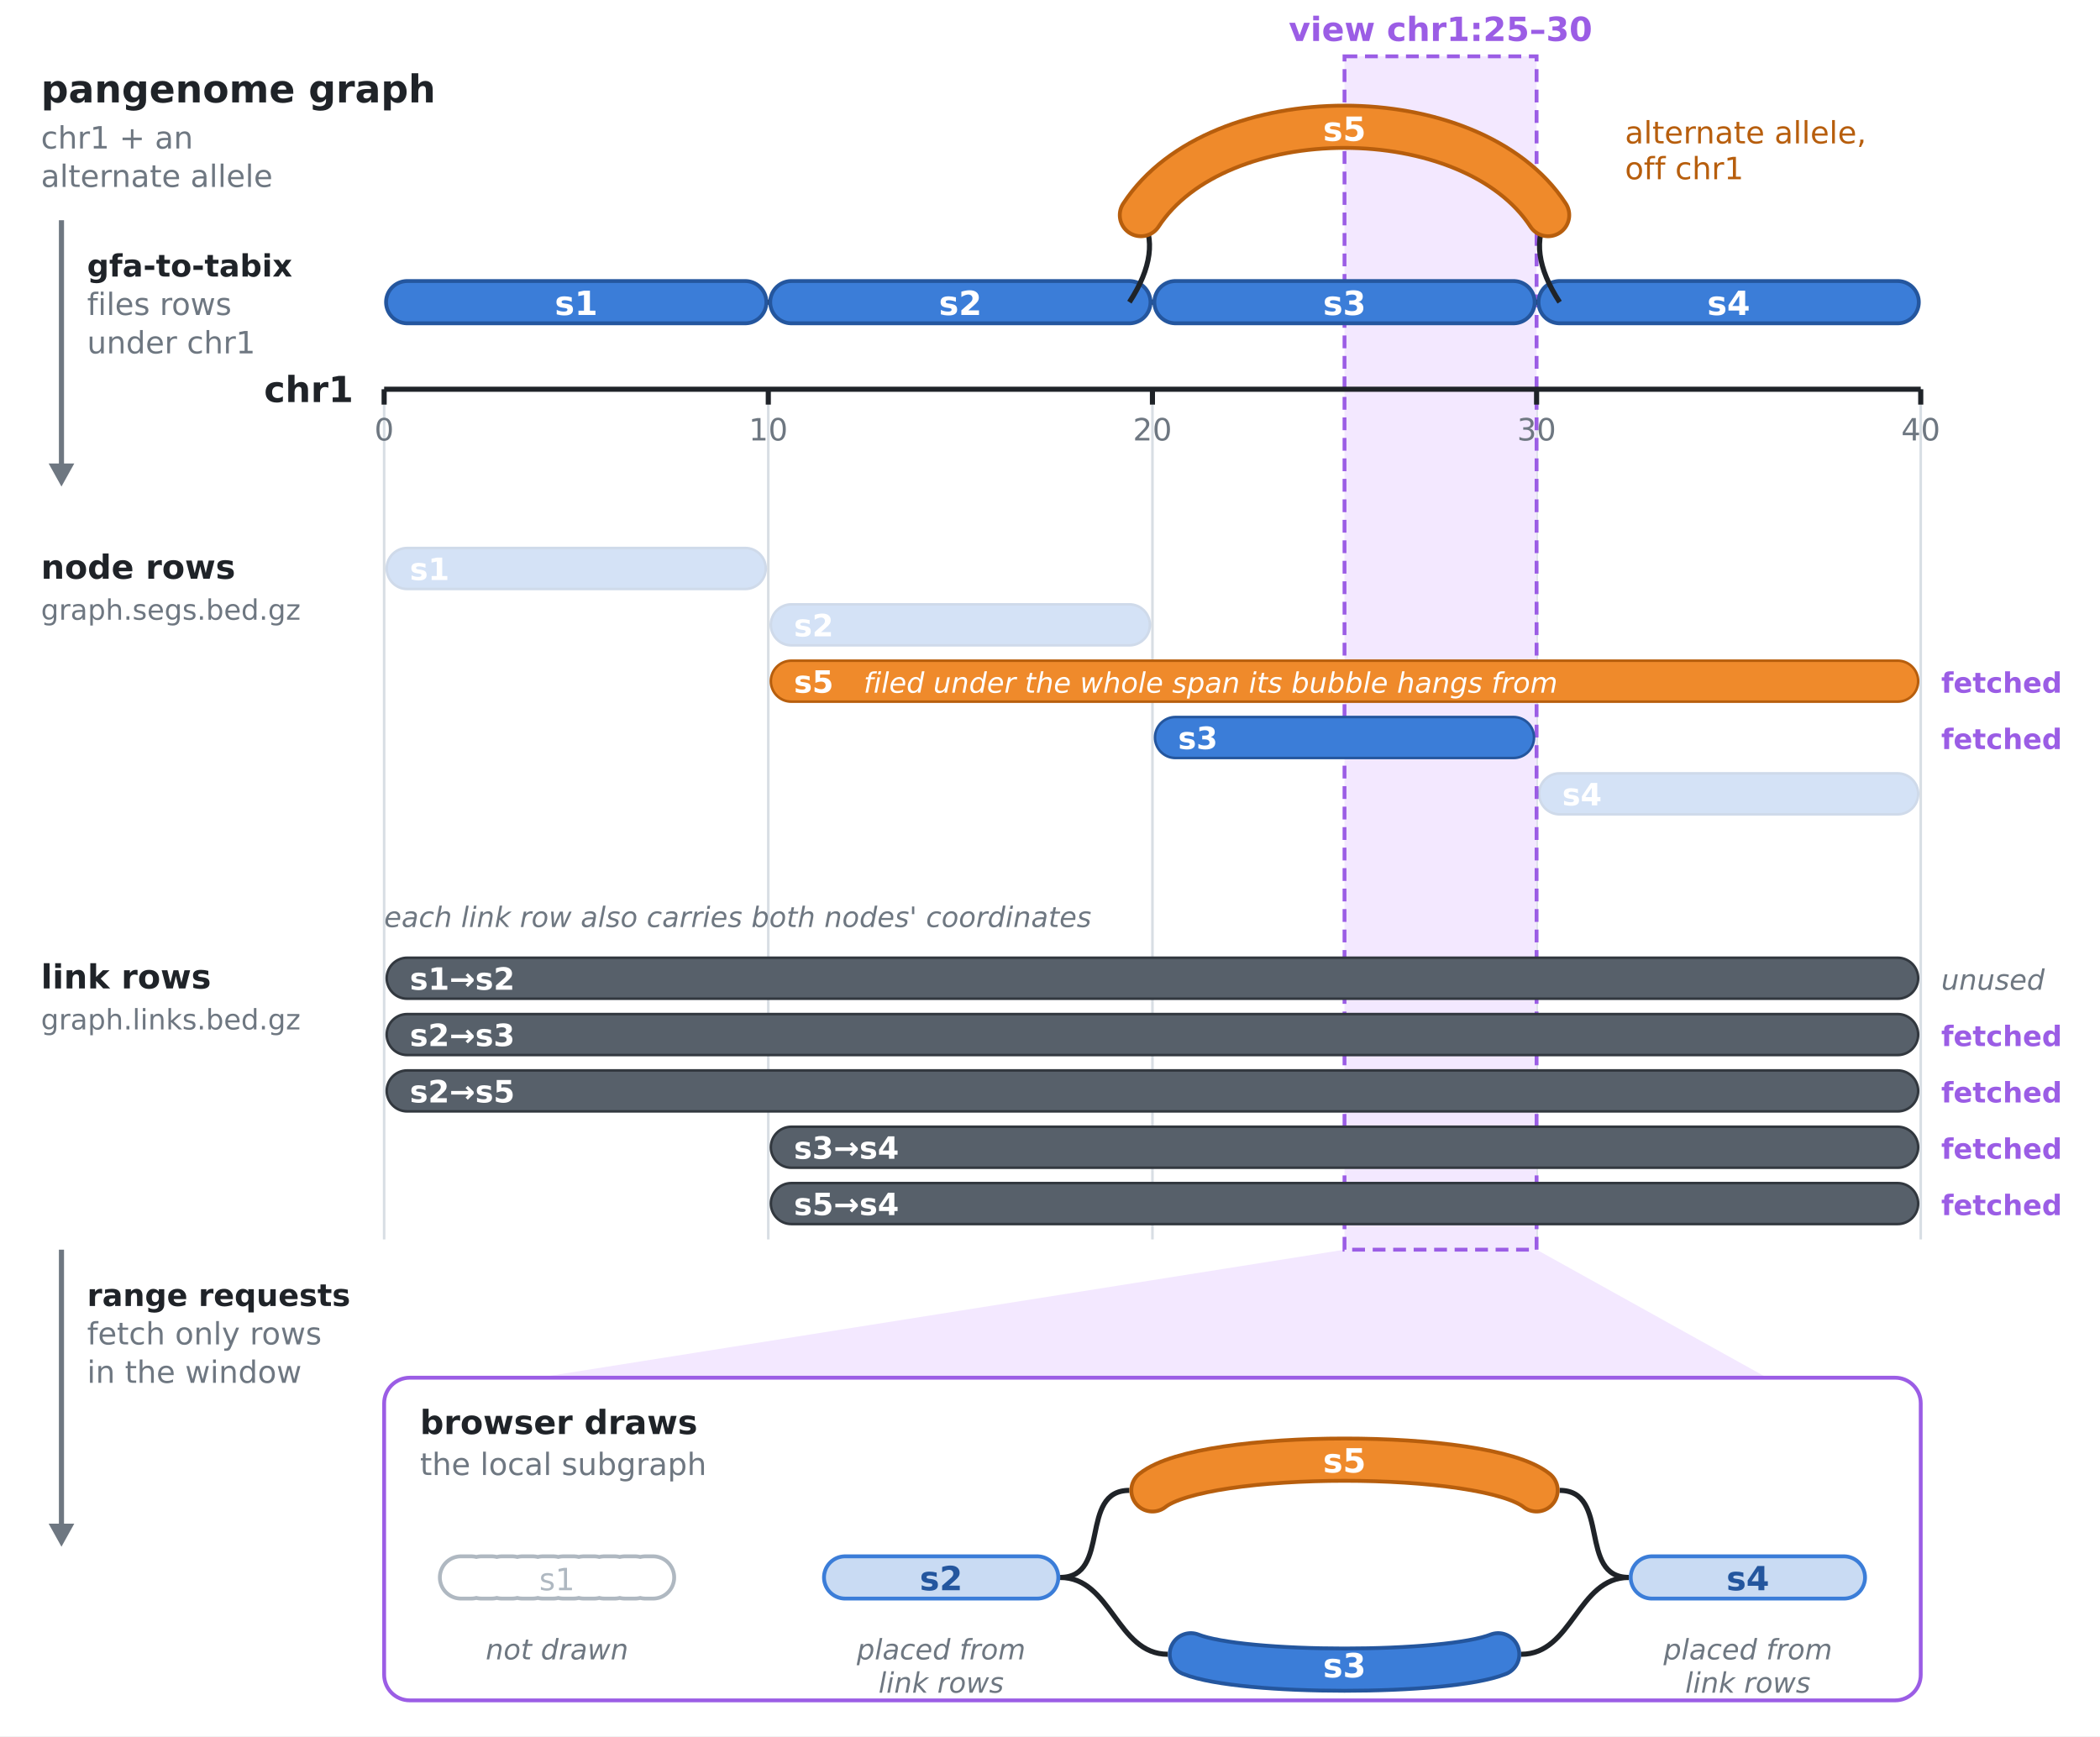
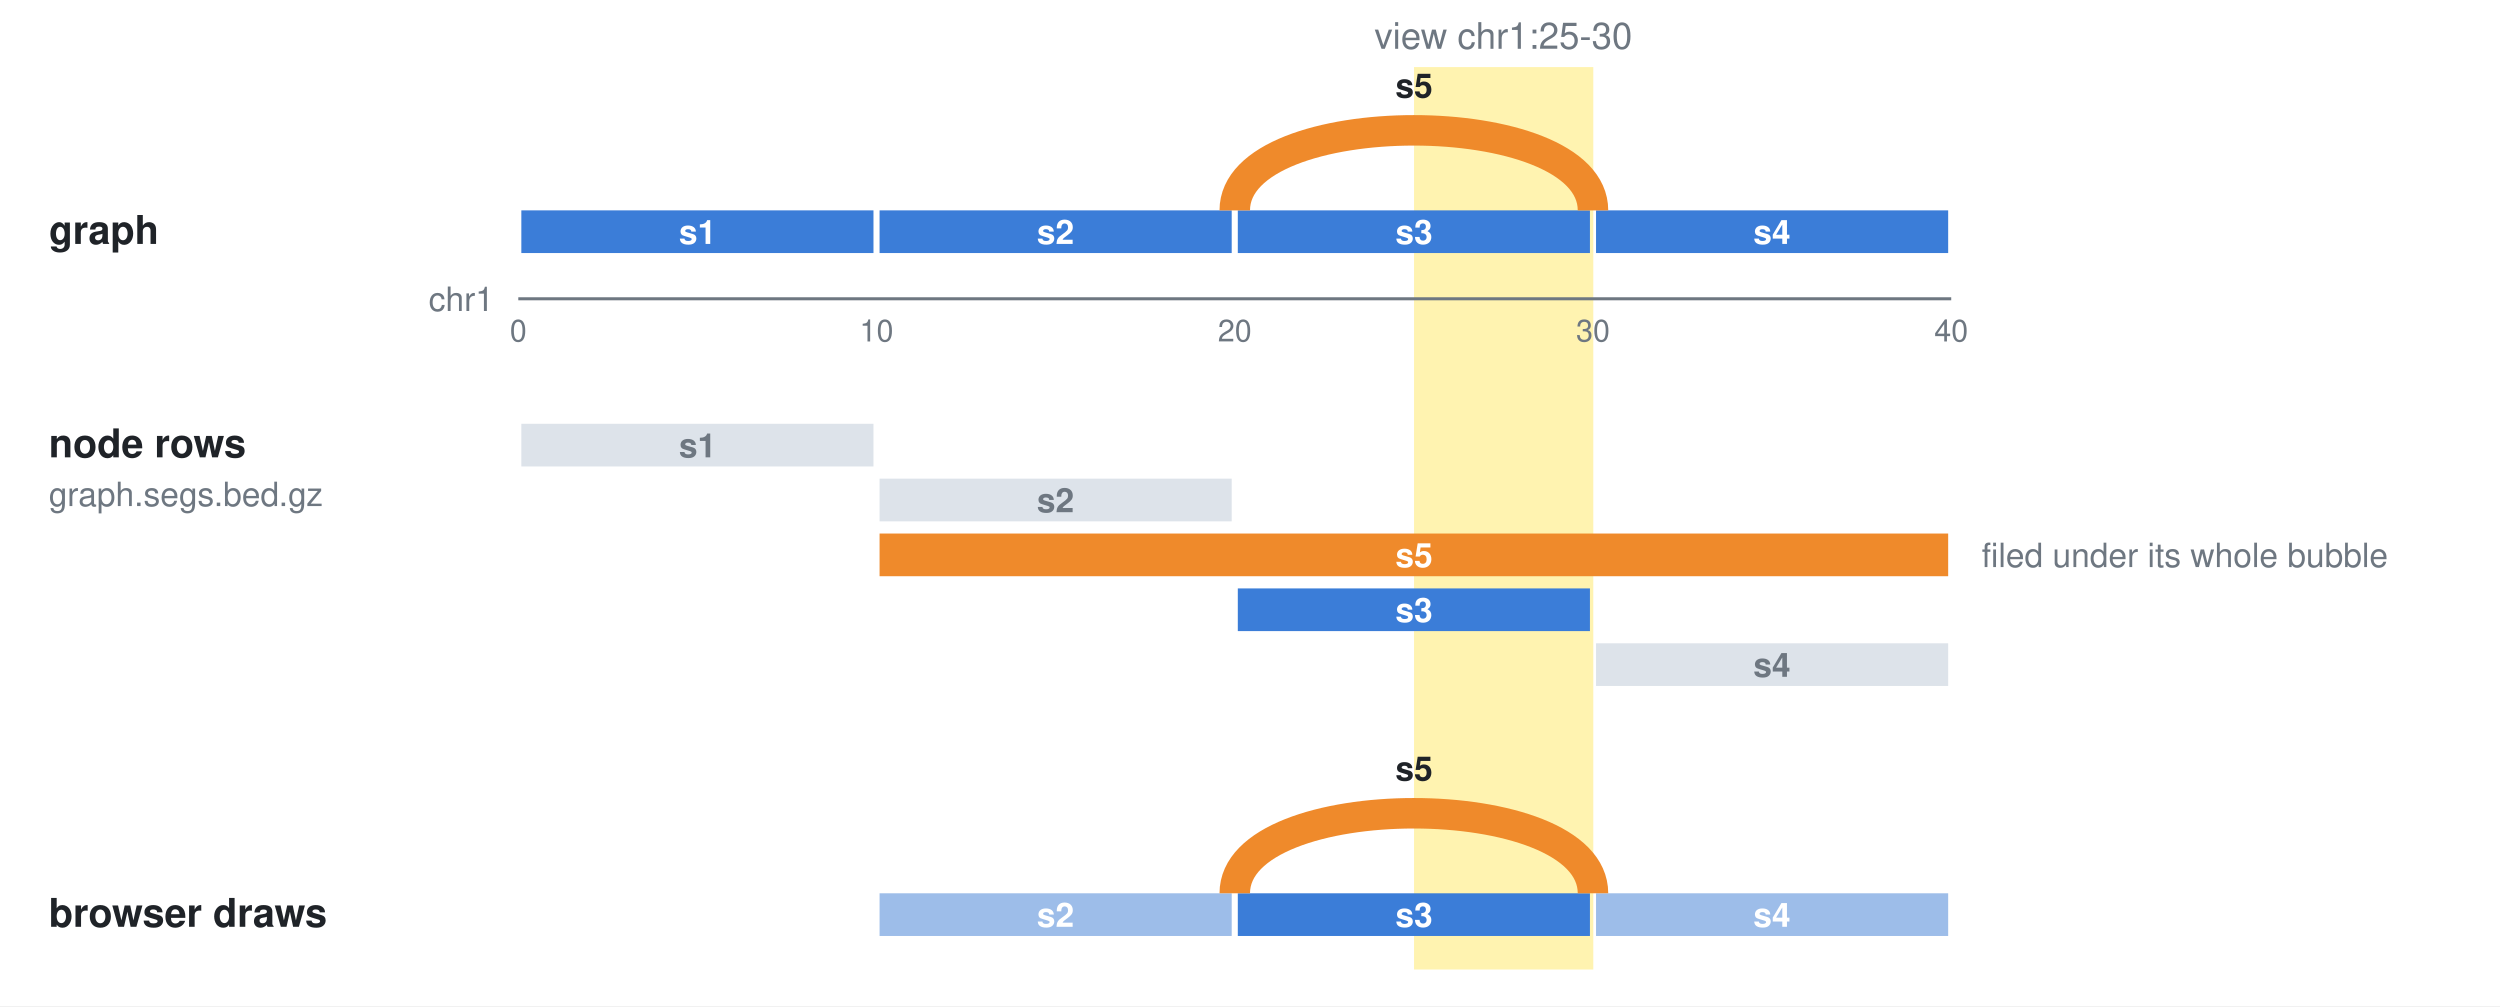
- <svg xmlns="http://www.w3.org/2000/svg" width="820" height="678" viewBox="0 0 820 678" font-family="DejaVu Sans, Noto Sans, Helvetica, Arial, sans-serif">
-   <rect width="820" height="678" fill="white" />
-   <line x1="150.0" y1="152" x2="150.0" y2="484" stroke="#d8dee4" />
-   <line x1="300.0" y1="152" x2="300.0" y2="484" stroke="#d8dee4" />
-   <line x1="450.0" y1="152" x2="450.0" y2="484" stroke="#d8dee4" />
-   <line x1="600.0" y1="152" x2="600.0" y2="484" stroke="#d8dee4" />
-   <line x1="750.0" y1="152" x2="750.0" y2="484" stroke="#d8dee4" />
-   <path d="M525.0,488 L210,538 L690,538 L600.0,488 Z" fill="#f3e8ff" />
-   <rect x="525.0" y="22" width="75.0" height="466" fill="#f3e8ff" stroke="#9b5de5" stroke-width="1.5" stroke-dasharray="5 3" />
-   <text x="562.5" y="16.0" font-size="13" fill="#9b5de5" text-anchor="middle" font-weight="bold" font-style="normal">view chr1:25–30</text>
-   <text x="16.0" y="40.0" font-size="15" fill="#1f2328" text-anchor="start" font-weight="bold" font-style="normal">pangenome graph</text>
-   <text x="16.0" y="58.0" font-size="12" fill="#6e7781" text-anchor="start" font-weight="normal" font-style="normal">chr1 + an</text>
-   <text x="16.0" y="73.0" font-size="12" fill="#6e7781" text-anchor="start" font-weight="normal" font-style="normal">alternate allele</text>
-   <path d="M291.0,118.0 C311.0,118.0 289.0,118.0 309.0,118.0" fill="none" stroke="#1f2328" stroke-width="2" />
-   <path d="M441.0,118.0 C461.0,118.0 439.0,118.0 459.0,118.0" fill="none" stroke="#1f2328" stroke-width="2" />
-   <path d="M591.0,118.0 C611.0,118.0 589.0,118.0 609.0,118.0" fill="none" stroke="#1f2328" stroke-width="2" />
-   <path d="M159.0,118 L291.0,118" fill="none" stroke="#24569e" stroke-width="18" stroke-linecap="round" />
-   <path d="M159.0,118 L291.0,118" fill="none" stroke="#3b7dd8" stroke-width="15" stroke-linecap="round" />
-   <text x="225.0" y="123.0" font-size="13" fill="white" text-anchor="middle" font-weight="bold" font-style="normal">s1</text>
-   <path d="M309.0,118 L441.0,118" fill="none" stroke="#24569e" stroke-width="18" stroke-linecap="round" />
-   <path d="M309.0,118 L441.0,118" fill="none" stroke="#3b7dd8" stroke-width="15" stroke-linecap="round" />
-   <text x="375.0" y="123.0" font-size="13" fill="white" text-anchor="middle" font-weight="bold" font-style="normal">s2</text>
-   <path d="M459.0,118 L591.0,118" fill="none" stroke="#24569e" stroke-width="18" stroke-linecap="round" />
-   <path d="M459.0,118 L591.0,118" fill="none" stroke="#3b7dd8" stroke-width="15" stroke-linecap="round" />
-   <text x="525.0" y="123.0" font-size="13" fill="white" text-anchor="middle" font-weight="bold" font-style="normal">s3</text>
-   <path d="M609.0,118 L741.0,118" fill="none" stroke="#24569e" stroke-width="18" stroke-linecap="round" />
-   <path d="M609.0,118 L741.0,118" fill="none" stroke="#3b7dd8" stroke-width="15" stroke-linecap="round" />
-   <text x="675.0" y="123.0" font-size="13" fill="white" text-anchor="middle" font-weight="bold" font-style="normal">s4</text>
-   <path d="M441.0,118 Q454.0,98 445.5,84" fill="none" stroke="#1f2328" stroke-width="2" />
-   <path d="M604.5,84 Q596.0,98 609.0,118" fill="none" stroke="#1f2328" stroke-width="2" />
-   <path d="M445.5,84 C475.5,38 574.5,38 604.5,84" fill="none" stroke="#b75e0d" stroke-width="18" stroke-linecap="round" />
-   <path d="M445.5,84 C475.5,38 574.5,38 604.5,84" fill="none" stroke="#ef8a2b" stroke-width="15" stroke-linecap="round" />
-   <text x="525.0" y="55.0" font-size="13" fill="white" text-anchor="middle" font-weight="bold" font-style="normal">s5</text>
-   <text x="634.5" y="56.0" font-size="12" fill="#b75e0d" text-anchor="start" font-weight="normal" font-style="normal">alternate allele,</text>
-   <text x="634.5" y="70.0" font-size="12" fill="#b75e0d" text-anchor="start" font-weight="normal" font-style="normal">off chr1</text>
-   <line x1="150.0" y1="152" x2="750.0" y2="152" stroke="#1f2328" stroke-width="2" />
-   <line x1="150.0" y1="152" x2="150.0" y2="158" stroke="#1f2328" stroke-width="2" />
-   <text x="150.0" y="172.0" font-size="12" fill="#6e7781" text-anchor="middle" font-weight="normal" font-style="normal">0</text>
-   <line x1="300.0" y1="152" x2="300.0" y2="158" stroke="#1f2328" stroke-width="2" />
-   <text x="300.0" y="172.0" font-size="12" fill="#6e7781" text-anchor="middle" font-weight="normal" font-style="normal">10</text>
-   <line x1="450.0" y1="152" x2="450.0" y2="158" stroke="#1f2328" stroke-width="2" />
-   <text x="450.0" y="172.0" font-size="12" fill="#6e7781" text-anchor="middle" font-weight="normal" font-style="normal">20</text>
-   <line x1="600.0" y1="152" x2="600.0" y2="158" stroke="#1f2328" stroke-width="2" />
-   <text x="600.0" y="172.0" font-size="12" fill="#6e7781" text-anchor="middle" font-weight="normal" font-style="normal">30</text>
-   <line x1="750.0" y1="152" x2="750.0" y2="158" stroke="#1f2328" stroke-width="2" />
-   <text x="750.0" y="172.0" font-size="12" fill="#6e7781" text-anchor="middle" font-weight="normal" font-style="normal">40</text>
-   <text x="138.0" y="157.0" font-size="14" fill="#1f2328" text-anchor="end" font-weight="bold" font-style="normal">chr1</text>
-   <line x1="24" y1="86" x2="24" y2="182" stroke="#6e7781" stroke-width="2" />
-   <path d="M19,181 L24,190 L29,181 Z" fill="#6e7781" />
-   <text x="34.0" y="108.0" font-size="12" fill="#1f2328" text-anchor="start" font-weight="bold" font-style="normal">gfa-to-tabix</text>
-   <text x="34.0" y="123.0" font-size="12" fill="#6e7781" text-anchor="start" font-weight="normal" font-style="normal">files rows</text>
-   <text x="34.0" y="138.0" font-size="12" fill="#6e7781" text-anchor="start" font-weight="normal" font-style="normal">under chr1</text>
-   <text x="16.0" y="226.0" font-size="13" fill="#1f2328" text-anchor="start" font-weight="bold" font-style="normal">node rows</text>
-   <text x="16.0" y="242.0" font-size="11" fill="#6e7781" text-anchor="start" font-weight="normal" font-style="normal">graph.segs.bed.gz</text>
-   <rect x="151.0" y="214" width="148.0" height="16" rx="8" fill="#3b7dd8" stroke="#24569e" opacity="0.22" />
-   <text x="160.0" y="226.5" font-size="12" fill="white" text-anchor="start" font-weight="bold" font-style="normal">s1</text>
-   <rect x="301.0" y="236" width="148.0" height="16" rx="8" fill="#3b7dd8" stroke="#24569e" opacity="0.22" />
-   <text x="310.0" y="248.5" font-size="12" fill="white" text-anchor="start" font-weight="bold" font-style="normal">s2</text>
-   <rect x="301.0" y="258" width="448.0" height="16" rx="8" fill="#ef8a2b" stroke="#b75e0d" opacity="1" />
-   <text x="310.0" y="270.5" font-size="12" fill="white" text-anchor="start" font-weight="bold" font-style="normal">s5</text>
-   <text x="337.2" y="270.5" font-size="11" fill="white" text-anchor="start" font-weight="normal" font-style="italic">filed under the whole span its bubble hangs from</text>
-   <text x="758.0" y="270.5" font-size="11" fill="#9b5de5" text-anchor="start" font-weight="bold" font-style="normal">fetched</text>
-   <rect x="451.0" y="280" width="148.0" height="16" rx="8" fill="#3b7dd8" stroke="#24569e" opacity="1" />
-   <text x="460.0" y="292.5" font-size="12" fill="white" text-anchor="start" font-weight="bold" font-style="normal">s3</text>
-   <text x="758.0" y="292.5" font-size="11" fill="#9b5de5" text-anchor="start" font-weight="bold" font-style="normal">fetched</text>
-   <rect x="601.0" y="302" width="148.0" height="16" rx="8" fill="#3b7dd8" stroke="#24569e" opacity="0.22" />
-   <text x="610.0" y="314.5" font-size="12" fill="white" text-anchor="start" font-weight="bold" font-style="normal">s4</text>
-   <text x="16.0" y="386.0" font-size="13" fill="#1f2328" text-anchor="start" font-weight="bold" font-style="normal">link rows</text>
-   <text x="16.0" y="402.0" font-size="11" fill="#6e7781" text-anchor="start" font-weight="normal" font-style="normal">graph.links.bed.gz</text>
-   <rect x="151.0" y="374" width="598.0" height="16" rx="8" fill="#57606a" stroke="#32383f" opacity="1" />
-   <text x="160.0" y="386.5" font-size="12" fill="white" text-anchor="start" font-weight="bold" font-style="normal">s1→s2</text>
-   <text x="758.0" y="386.5" font-size="11" fill="#6e7781" text-anchor="start" font-weight="normal" font-style="italic">unused</text>
-   <rect x="151.0" y="396" width="598.0" height="16" rx="8" fill="#57606a" stroke="#32383f" opacity="1" />
-   <text x="160.0" y="408.5" font-size="12" fill="white" text-anchor="start" font-weight="bold" font-style="normal">s2→s3</text>
-   <text x="758.0" y="408.5" font-size="11" fill="#9b5de5" text-anchor="start" font-weight="bold" font-style="normal">fetched</text>
-   <rect x="151.0" y="418" width="598.0" height="16" rx="8" fill="#57606a" stroke="#32383f" opacity="1" />
-   <text x="160.0" y="430.5" font-size="12" fill="white" text-anchor="start" font-weight="bold" font-style="normal">s2→s5</text>
-   <text x="758.0" y="430.5" font-size="11" fill="#9b5de5" text-anchor="start" font-weight="bold" font-style="normal">fetched</text>
-   <rect x="301.0" y="440" width="448.0" height="16" rx="8" fill="#57606a" stroke="#32383f" opacity="1" />
-   <text x="310.0" y="452.5" font-size="12" fill="white" text-anchor="start" font-weight="bold" font-style="normal">s3→s4</text>
-   <text x="758.0" y="452.5" font-size="11" fill="#9b5de5" text-anchor="start" font-weight="bold" font-style="normal">fetched</text>
-   <rect x="301.0" y="462" width="448.0" height="16" rx="8" fill="#57606a" stroke="#32383f" opacity="1" />
-   <text x="310.0" y="474.5" font-size="12" fill="white" text-anchor="start" font-weight="bold" font-style="normal">s5→s4</text>
-   <text x="758.0" y="474.5" font-size="11" fill="#9b5de5" text-anchor="start" font-weight="bold" font-style="normal">fetched</text>
-   <text x="150.0" y="362.0" font-size="11" fill="#6e7781" text-anchor="start" font-weight="normal" font-style="italic">each link row also carries both nodes' coordinates</text>
-   <line x1="24" y1="488" x2="24" y2="596" stroke="#6e7781" stroke-width="2" />
-   <path d="M19,595 L24,604 L29,595 Z" fill="#6e7781" />
-   <text x="34.0" y="510.0" font-size="12" fill="#1f2328" text-anchor="start" font-weight="bold" font-style="normal">range requests</text>
-   <text x="34.0" y="525.0" font-size="12" fill="#6e7781" text-anchor="start" font-weight="normal" font-style="normal">fetch only rows</text>
-   <text x="34.0" y="540.0" font-size="12" fill="#6e7781" text-anchor="start" font-weight="normal" font-style="normal">in the window</text>
-   <rect x="150" y="538" width="600" height="126" rx="10" fill="white" stroke="#9b5de5" stroke-width="1.5" />
-   <text x="164.0" y="560.0" font-size="13" fill="#1f2328" text-anchor="start" font-weight="bold" font-style="normal">browser draws</text>
-   <text x="164.0" y="576.0" font-size="12" fill="#6e7781" text-anchor="start" font-weight="normal" font-style="normal">the local subgraph</text>
-   <path d="M414.0,616.0 C434.0,616.0 436.0,646.0 456.0,646.0" fill="none" stroke="#1f2328" stroke-width="2" />
-   <path d="M414.0,616.0 C434.0,616.0 421.0,582.0 441.0,582.0" fill="none" stroke="#1f2328" stroke-width="2" />
-   <path d="M594.0,646.0 C614.0,646.0 616.0,616.0 636.0,616.0" fill="none" stroke="#1f2328" stroke-width="2" />
-   <path d="M609.0,582.0 C629.0,582.0 616.0,616.0 636.0,616.0" fill="none" stroke="#1f2328" stroke-width="2" />
-   <path d="M180.0,616 L255.0,616" fill="none" stroke="#afb8c1" stroke-width="18" stroke-linecap="round" stroke-dasharray="4 4" />
-   <path d="M180.0,616 L255.0,616" fill="none" stroke="white" stroke-width="15" stroke-linecap="round" stroke-dasharray="4 4" />
-   <text x="217.5" y="621.0" font-size="12" fill="#afb8c1" text-anchor="middle" font-weight="normal" font-style="normal">s1</text>
-   <text x="217.5" y="648.0" font-size="11" fill="#6e7781" text-anchor="middle" font-weight="normal" font-style="italic">not drawn</text>
-   <path d="M330.0,616 L405.0,616" fill="none" stroke="#3b7dd8" stroke-width="18" stroke-linecap="round" />
-   <path d="M330.0,616 L405.0,616" fill="none" stroke="#c9dbf3" stroke-width="15" stroke-linecap="round" />
-   <text x="367.5" y="621.0" font-size="13" fill="#24569e" text-anchor="middle" font-weight="bold" font-style="normal">s2</text>
-   <text x="367.5" y="648.0" font-size="11" fill="#6e7781" text-anchor="middle" font-weight="normal" font-style="italic">placed from</text>
-   <text x="367.5" y="661.0" font-size="11" fill="#6e7781" text-anchor="middle" font-weight="normal" font-style="italic">link rows</text>
-   <path d="M465.0,646 C485.0,654 565.0,654 585.0,646" fill="none" stroke="#24569e" stroke-width="18" stroke-linecap="round" />
-   <path d="M465.0,646 C485.0,654 565.0,654 585.0,646" fill="none" stroke="#3b7dd8" stroke-width="15" stroke-linecap="round" />
-   <text x="525.0" y="655.0" font-size="13" fill="white" text-anchor="middle" font-weight="bold" font-style="normal">s3</text>
-   <path d="M645.0,616 L720.0,616" fill="none" stroke="#3b7dd8" stroke-width="18" stroke-linecap="round" />
-   <path d="M645.0,616 L720.0,616" fill="none" stroke="#c9dbf3" stroke-width="15" stroke-linecap="round" />
-   <text x="682.5" y="621.0" font-size="13" fill="#24569e" text-anchor="middle" font-weight="bold" font-style="normal">s4</text>
-   <text x="682.5" y="648.0" font-size="11" fill="#6e7781" text-anchor="middle" font-weight="normal" font-style="italic">placed from</text>
-   <text x="682.5" y="661.0" font-size="11" fill="#6e7781" text-anchor="middle" font-weight="normal" font-style="italic">link rows</text>
-   <path d="M450.0,582 C470.0,566 580.0,566 600.0,582" fill="none" stroke="#b75e0d" stroke-width="18" stroke-linecap="round" />
-   <path d="M450.0,582 C470.0,566 580.0,566 600.0,582" fill="none" stroke="#ef8a2b" stroke-width="15" stroke-linecap="round" />
-   <text x="525.0" y="575.0" font-size="13" fill="white" text-anchor="middle" font-weight="bold" font-style="normal">s5</text>
+ <svg xmlns="http://www.w3.org/2000/svg" width="820" height="330" viewBox="0 0 820 330" font-family="Helvetica, Arial, sans-serif">
+   <rect width="820" height="330" fill="white" />
+   <rect x="463.8" y="22" width="58.8" height="296" fill="#fff3b0" />
+   <text x="493.1" y="16.0" font-size="12" fill="#6e7781" text-anchor="middle" font-weight="normal">view chr1:25-30</text>
+   <text x="16.0" y="80.0" font-size="13" fill="#1f2328" text-anchor="start" font-weight="bold">graph</text>
+   <rect x="171.0" y="69.0" width="115.5" height="14" fill="#3b7dd8" />
+   <text x="228.8" y="80.0" font-size="11" fill="white" text-anchor="middle" font-weight="bold">s1</text>
+   <rect x="288.5" y="69.0" width="115.5" height="14" fill="#3b7dd8" />
+   <text x="346.2" y="80.0" font-size="11" fill="white" text-anchor="middle" font-weight="bold">s2</text>
+   <rect x="406.0" y="69.0" width="115.5" height="14" fill="#3b7dd8" />
+   <text x="463.8" y="80.0" font-size="11" fill="white" text-anchor="middle" font-weight="bold">s3</text>
+   <rect x="523.5" y="69.0" width="115.5" height="14" fill="#3b7dd8" />
+   <text x="581.2" y="80.0" font-size="11" fill="white" text-anchor="middle" font-weight="bold">s4</text>
+   <path d="M405.0,69 C405.0,34 522.5,34 522.5,69" fill="none" stroke="#ef8a2b" stroke-width="10" />
+   <text x="463.8" y="32.0" font-size="11" fill="#1f2328" text-anchor="middle" font-weight="bold">s5</text>
+   <line x1="170.0" y1="98" x2="640.0" y2="98" stroke="#6e7781" />
+   <text x="170.0" y="112.0" font-size="10" fill="#6e7781" text-anchor="middle" font-weight="normal">0</text>
+   <text x="287.5" y="112.0" font-size="10" fill="#6e7781" text-anchor="middle" font-weight="normal">10</text>
+   <text x="405.0" y="112.0" font-size="10" fill="#6e7781" text-anchor="middle" font-weight="normal">20</text>
+   <text x="522.5" y="112.0" font-size="10" fill="#6e7781" text-anchor="middle" font-weight="normal">30</text>
+   <text x="640.0" y="112.0" font-size="10" fill="#6e7781" text-anchor="middle" font-weight="normal">40</text>
+   <text x="162.0" y="102.0" font-size="11" fill="#6e7781" text-anchor="end" font-weight="normal">chr1</text>
+   <text x="16.0" y="150.0" font-size="13" fill="#1f2328" text-anchor="start" font-weight="bold">node rows</text>
+   <text x="16.0" y="166.0" font-size="11" fill="#6e7781" text-anchor="start" font-weight="normal">graph.segs.bed.gz</text>
+   <rect x="171.0" y="139.0" width="115.5" height="14" fill="#dde3ea" />
+   <text x="228.8" y="150.0" font-size="11" fill="#6e7781" text-anchor="middle" font-weight="bold">s1</text>
+   <rect x="288.5" y="157.0" width="115.5" height="14" fill="#dde3ea" />
+   <text x="346.2" y="168.0" font-size="11" fill="#6e7781" text-anchor="middle" font-weight="bold">s2</text>
+   <rect x="288.5" y="175.0" width="350.5" height="14" fill="#ef8a2b" />
+   <text x="463.8" y="186.0" font-size="11" fill="white" text-anchor="middle" font-weight="bold">s5</text>
+   <text x="650.0" y="186.0" font-size="11" fill="#6e7781" text-anchor="start" font-weight="normal">filed under its whole bubble</text>
+   <rect x="406.0" y="193.0" width="115.5" height="14" fill="#3b7dd8" />
+   <text x="463.8" y="204.0" font-size="11" fill="white" text-anchor="middle" font-weight="bold">s3</text>
+   <rect x="523.5" y="211.0" width="115.5" height="14" fill="#dde3ea" />
+   <text x="581.2" y="222.0" font-size="11" fill="#6e7781" text-anchor="middle" font-weight="bold">s4</text>
+   <text x="16.0" y="304.0" font-size="13" fill="#1f2328" text-anchor="start" font-weight="bold">browser draws</text>
+   <rect x="288.5" y="293.0" width="115.5" height="14" fill="#9dbde9" />
+   <text x="346.2" y="304.0" font-size="11" fill="white" text-anchor="middle" font-weight="bold">s2</text>
+   <rect x="406.0" y="293.0" width="115.5" height="14" fill="#3b7dd8" />
+   <text x="463.8" y="304.0" font-size="11" fill="white" text-anchor="middle" font-weight="bold">s3</text>
+   <rect x="523.5" y="293.0" width="115.5" height="14" fill="#9dbde9" />
+   <text x="581.2" y="304.0" font-size="11" fill="white" text-anchor="middle" font-weight="bold">s4</text>
+   <path d="M405.0,293 C405.0,258 522.5,258 522.5,293" fill="none" stroke="#ef8a2b" stroke-width="10" />
+   <text x="463.8" y="256.0" font-size="11" fill="#1f2328" text-anchor="middle" font-weight="bold">s5</text>
</svg>
